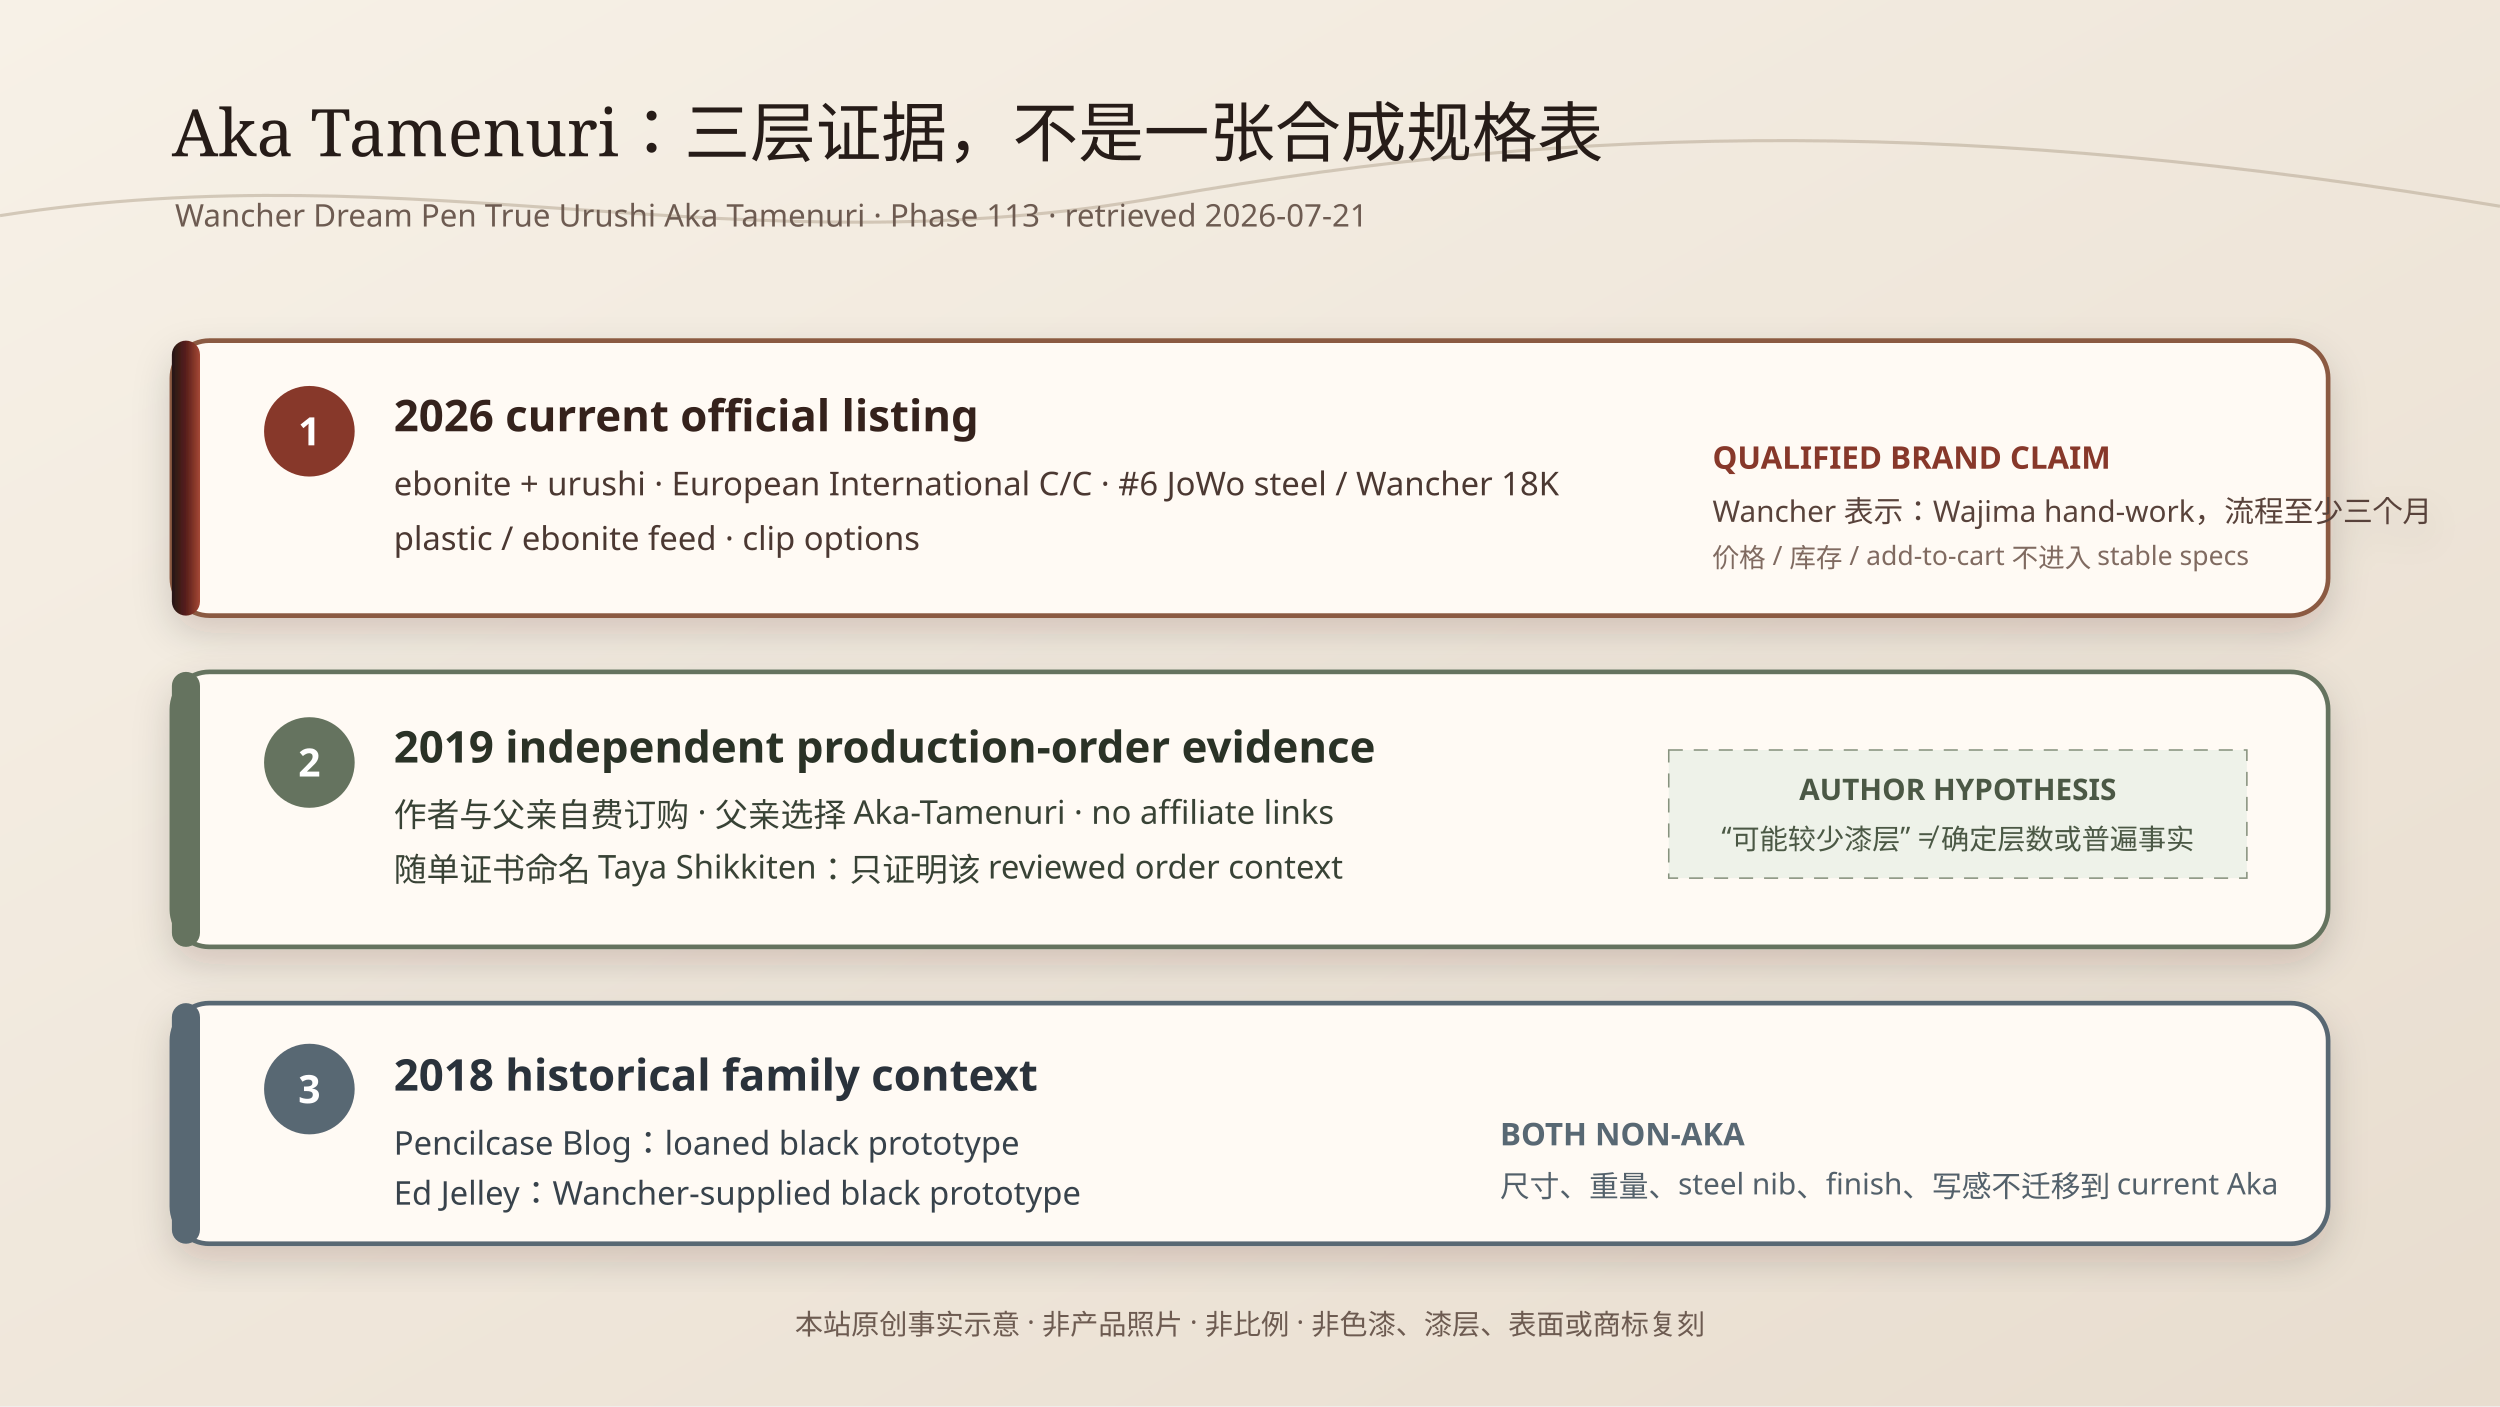
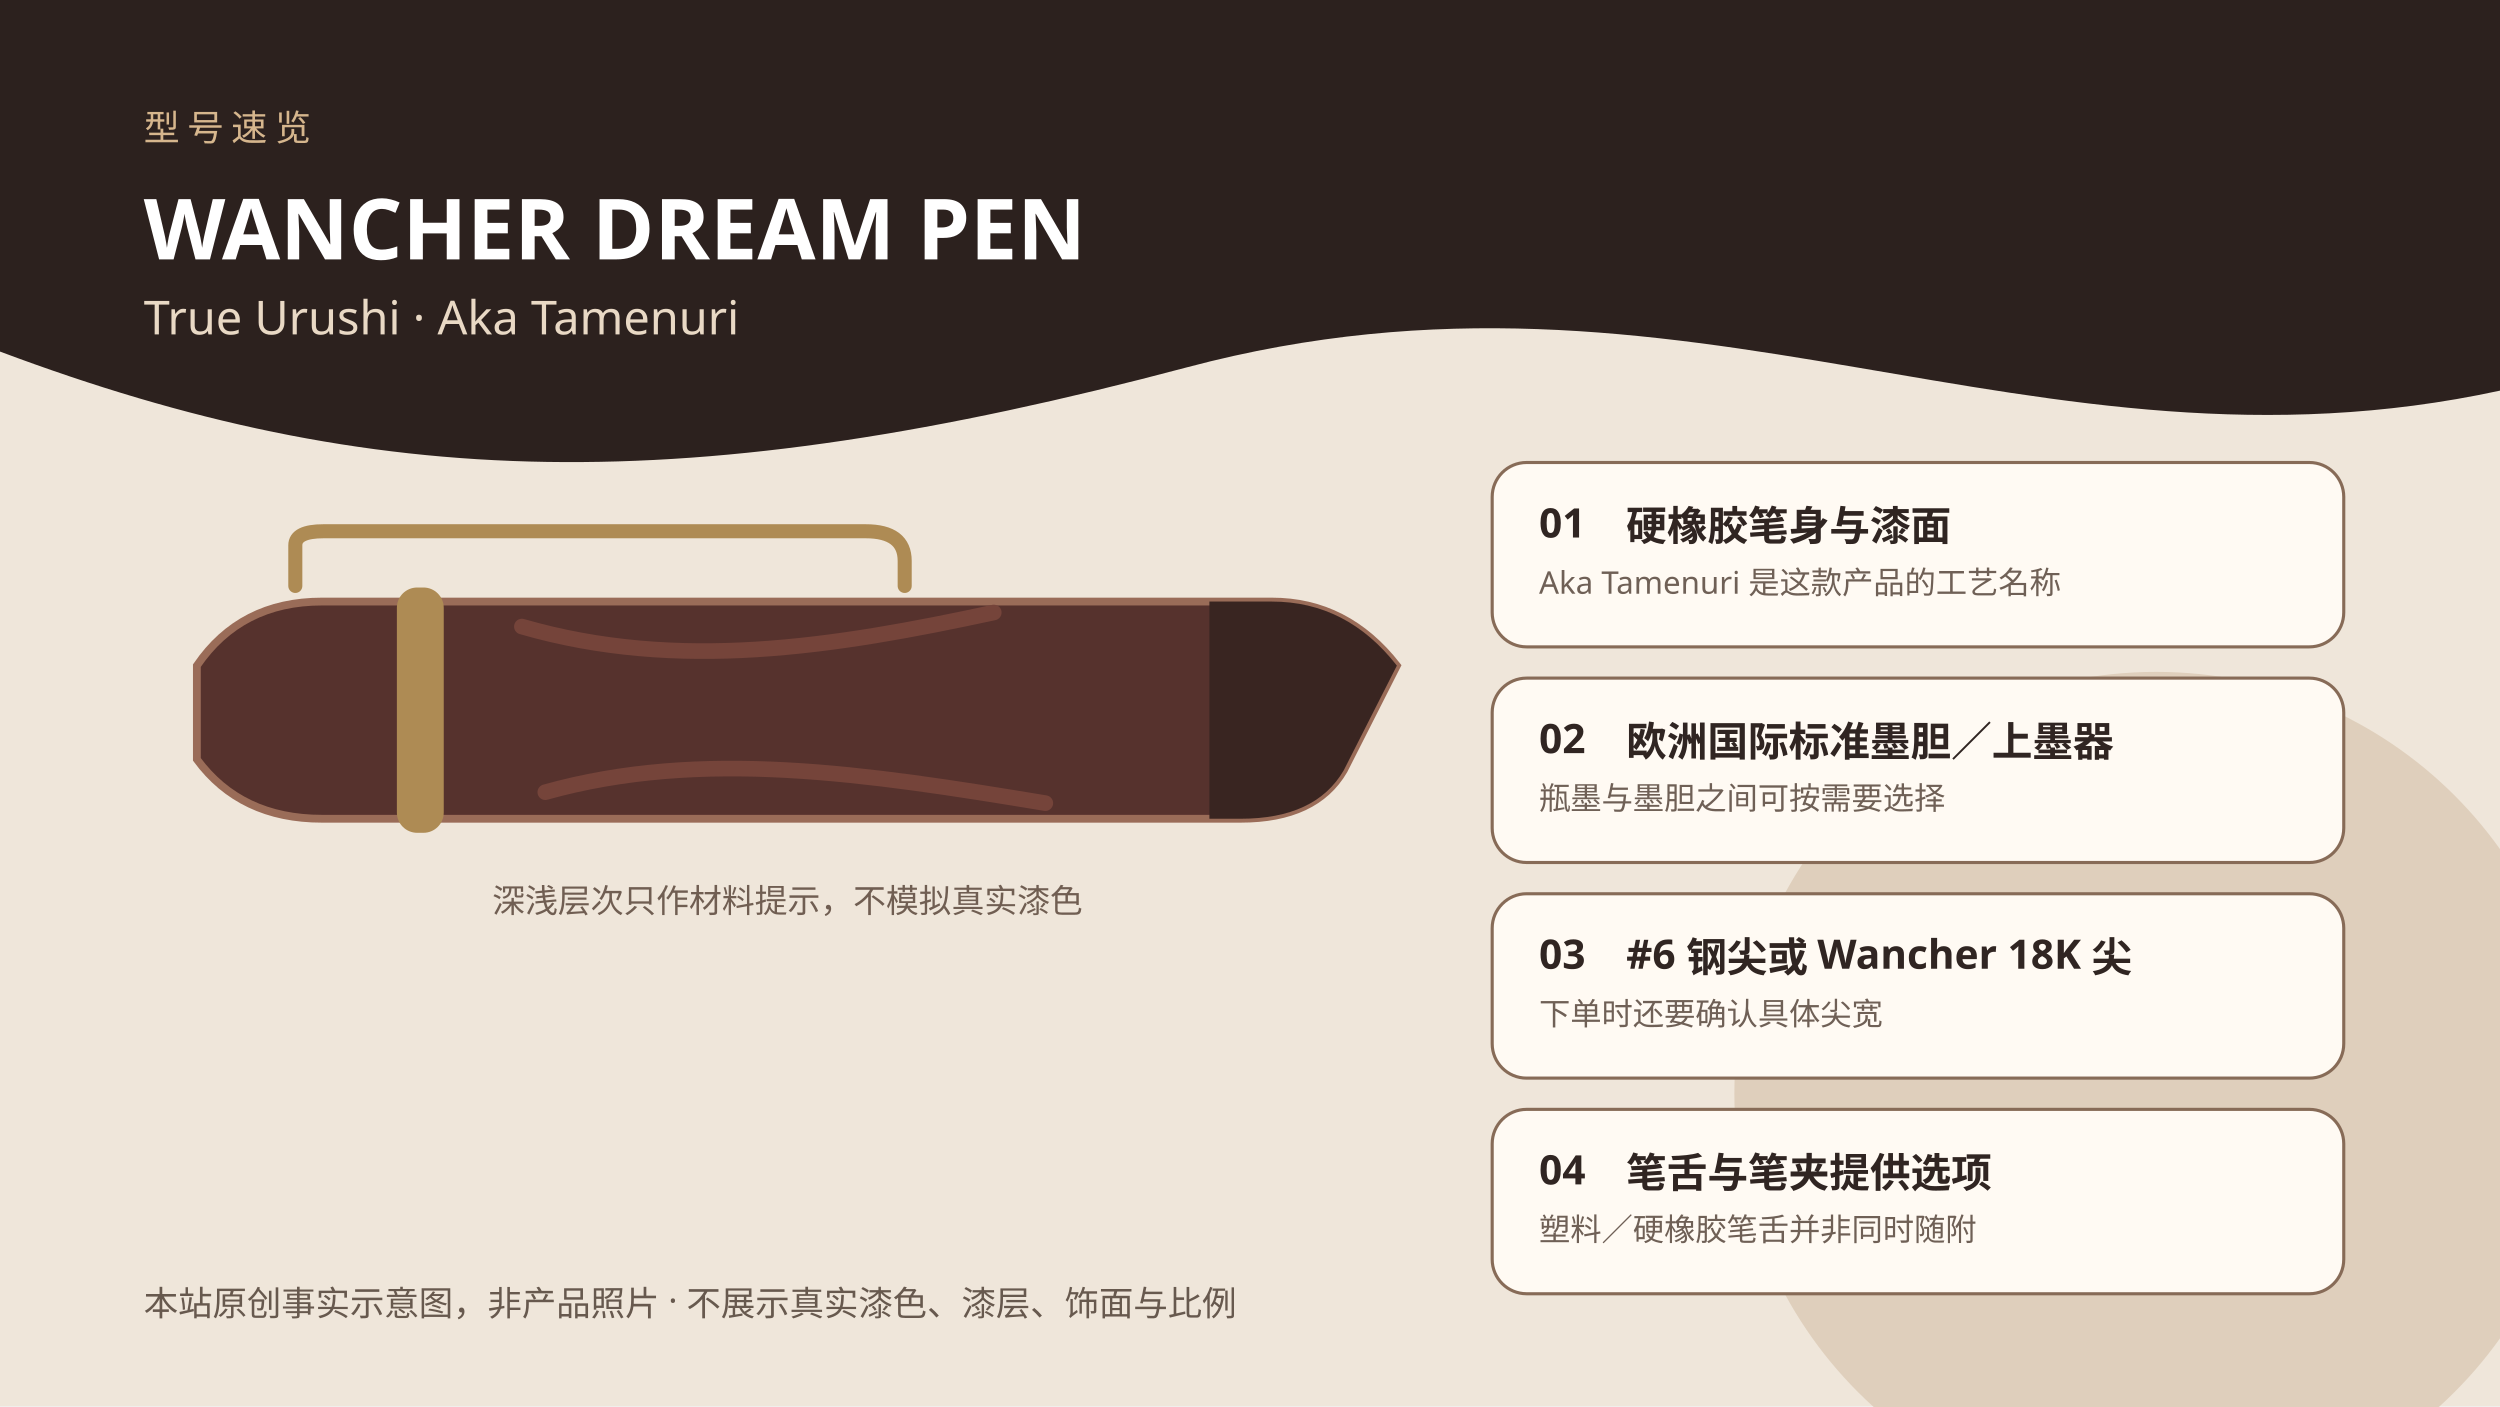
- <svg xmlns="http://www.w3.org/2000/svg" width="1600" height="900" viewBox="0 0 1600 900" role="img" aria-labelledby="title desc">
-   <defs>
-     <linearGradient id="paper" x1="0" y1="0" x2="1" y2="1">
-       <stop offset="0" stop-color="#f7f1e7" />
-       <stop offset="1" stop-color="#e8ddcf" />
-     </linearGradient>
-     <linearGradient id="aka" x1="0" y1="0" x2="1" y2="0">
-       <stop offset="0" stop-color="#241817" />
-       <stop offset="0.52" stop-color="#5b201b" />
-       <stop offset="1" stop-color="#a54835" />
-     </linearGradient>
-     <filter id="shadow" x="-20%" y="-20%" width="140%" height="140%">
-       <feDropShadow dx="0" dy="10" stdDeviation="12" flood-color="#2a1e1a" flood-opacity=".16" />
-     </filter>
-   </defs>
-   <rect width="1600" height="900" fill="url(#paper)" />
-   <path d="M0 138 C270 96 472 174 744 126 S1264 76 1600 132" fill="none" stroke="#b7a894" stroke-width="2" opacity=".55" />
-   <text x="110" y="100" font-family="Georgia, serif" font-size="42" fill="#261c18">Aka Tamenuri：三层证据，不是一张合成规格表</text>
-   <text x="112" y="145" font-family="system-ui, sans-serif" font-size="20" fill="#6d5b51">Wancher Dream Pen True Urushi Aka Tamenuri · Phase 113 · retrieved 2026-07-21</text>
-   <g transform="translate(110 218)" filter="url(#shadow)">
-     <rect width="1380" height="176" rx="24" fill="#fffaf4" stroke="#8b5a43" stroke-width="3" />
-     <rect width="18" height="176" rx="9" fill="url(#aka)" />
-     <circle cx="88" cy="58" r="29" fill="#87372a" />
-     <text x="88" y="67" text-anchor="middle" font-family="system-ui, sans-serif" font-size="25" font-weight="700" fill="#fff">1</text>
-     <text x="142" y="58" font-family="system-ui, sans-serif" font-size="28" font-weight="700" fill="#34221d">2026 current official listing</text>
-     <text x="142" y="99" font-family="system-ui, sans-serif" font-size="21" fill="#4b3831">ebonite + urushi · European International C/C · #6 JoWo steel / Wancher 18K</text>
-     <text x="142" y="134" font-family="system-ui, sans-serif" font-size="21" fill="#4b3831">plastic / ebonite feed · clip options</text>
-     <text x="986" y="82" font-family="system-ui, sans-serif" font-size="20" font-weight="700" fill="#87372a">QUALIFIED BRAND CLAIM</text>
-     <text x="986" y="116" font-family="system-ui, sans-serif" font-size="19" fill="#59433a">Wancher 表示：Wajima hand-work，流程至少三个月</text>
-     <text x="986" y="145" font-family="system-ui, sans-serif" font-size="17" fill="#806b61">价格 / 库存 / add-to-cart 不进入 stable specs</text>
+ <svg xmlns="http://www.w3.org/2000/svg" width="1600" height="900" viewBox="0 0 1600 900" role="img" aria-labelledby="title desc" data-license="site-original" data-kind="factual-svg">
+   <rect width="1600" height="900" fill="#efe6da" />
+   <path d="M0 0 H1600 V250 C1300 315 1080 150 760 235 S240 315 0 225Z" fill="#2c211e" />
+   <circle cx="1380" cy="700" r="270" fill="#dfcfbc" />
+   <g font-family="system-ui, 'PingFang SC', 'Microsoft YaHei', sans-serif">
+     <text x="92" y="90" fill="#d6b68d" font-size="23" letter-spacing="5">型号速览</text>
+     <text x="92" y="166" fill="#ffffff" font-size="54" font-weight="750">WANCHER DREAM PEN</text>
+     <text x="92" y="214" fill="#e9d9c5" font-size="30">True Urushi · Aka Tamenuri</text>
  </g>
-   <g transform="translate(110 430)" filter="url(#shadow)">
-     <rect width="1380" height="176" rx="24" fill="#fffaf4" stroke="#65735e" stroke-width="3" />
-     <rect width="18" height="176" rx="9" fill="#65735e" />
-     <circle cx="88" cy="58" r="29" fill="#65735e" />
-     <text x="88" y="67" text-anchor="middle" font-family="system-ui, sans-serif" font-size="25" font-weight="700" fill="#fff">2</text>
-     <text x="142" y="58" font-family="system-ui, sans-serif" font-size="28" font-weight="700" fill="#293127">2019 independent production-order evidence</text>
-     <text x="142" y="99" font-family="system-ui, sans-serif" font-size="21" fill="#394336">作者与父亲自费订购 · 父亲选择 Aka-Tamenuri · no affiliate links</text>
-     <text x="142" y="134" font-family="system-ui, sans-serif" font-size="21" fill="#394336">随单证书命名 Taya Shikkiten：只证明该 reviewed order context</text>
-     <path d="M958 50 h370 v82 h-370 z" fill="#eef2e9" stroke="#87927e" stroke-dasharray="9 7" />
-     <text x="1143" y="82" text-anchor="middle" font-family="system-ui, sans-serif" font-size="19" font-weight="700" fill="#4b5945">AUTHOR HYPOTHESIS</text>
-     <text x="1143" y="112" text-anchor="middle" font-family="system-ui, sans-serif" font-size="18" fill="#4b5945">“可能较少漆层” ≠ 确定层数或普遍事实</text>
+   <g transform="translate(84 340)">
+     <path d="M42 86 Q70 45 122 45 H730 Q778 45 810 86 L776 153 Q758 184 710 184 H122 Q70 184 42 146Z" fill="#56322d" stroke="#9a6c58" stroke-width="5" />
+     <rect x="170" y="36" width="30" height="157" rx="13" fill="#ae8b54" />
+     <path d="M690 45 H730 Q778 45 810 86 L776 153 Q758 184 710 184 H690Z" fill="#392521" />
+     <path d="M105 35 V9 Q105 0 123 0 H470 Q495 0 495 19 V35" fill="none" stroke="#ae8b54" stroke-width="9" stroke-linecap="round" />
+     <path d="M250 61 C350 90 450 74 552 52 M265 167 C365 139 470 155 585 174" fill="none" stroke="#75443a" stroke-width="10" stroke-linecap="round" />
+     <text x="420" y="244" text-anchor="middle" fill="#705e52" font-family="system-ui, 'PingFang SC', sans-serif" font-size="21">深浅层次只作材料提示，不模拟真实漆色</text>
  </g>
-   <g transform="translate(110 642)" filter="url(#shadow)">
-     <rect width="1380" height="154" rx="24" fill="#fffaf4" stroke="#596773" stroke-width="3" />
-     <rect width="18" height="154" rx="9" fill="#596773" />
-     <circle cx="88" cy="55" r="29" fill="#596773" />
-     <text x="88" y="64" text-anchor="middle" font-family="system-ui, sans-serif" font-size="25" font-weight="700" fill="#fff">3</text>
-     <text x="142" y="56" font-family="system-ui, sans-serif" font-size="28" font-weight="700" fill="#29323a">2018 historical family context</text>
-     <text x="142" y="97" font-family="system-ui, sans-serif" font-size="21" fill="#37434c">Pencilcase Blog：loaned black prototype</text>
-     <text x="142" y="129" font-family="system-ui, sans-serif" font-size="21" fill="#37434c">Ed Jelley：Wancher-supplied black prototype</text>
-     <text x="850" y="91" font-family="system-ui, sans-serif" font-size="20" font-weight="700" fill="#596773">BOTH NON-AKA</text>
-     <text x="850" y="124" font-family="system-ui, sans-serif" font-size="19" fill="#53616b">尺寸、重量、steel nib、finish、写感不迁移到 current Aka</text>
+   <g transform="translate(955 296)" font-family="system-ui, 'PingFang SC', 'Microsoft YaHei', sans-serif">
+     <rect width="545" height="118" rx="22" fill="#fffaf3" stroke="#876b57" stroke-width="2" />
+     <text x="30" y="48" fill="#302522" font-size="26" font-weight="700">01　硬橡胶笔身与漆面</text>
+     <text x="30" y="84" fill="#6f6056" font-size="20">Aka Tamenuri 是这款产品的工艺名称</text>
+     <rect y="138" width="545" height="118" rx="22" fill="#fffaf3" stroke="#876b57" stroke-width="2" />
+     <text x="30" y="186" fill="#302522" font-size="26" font-weight="700">02　欧洲国际标准墨胆／上墨器</text>
+     <text x="30" y="222" fill="#6f6056" font-size="20">瓶墨与墨胆之间可按需要选择</text>
+     <rect y="276" width="545" height="118" rx="22" fill="#fffaf3" stroke="#876b57" stroke-width="2" />
+     <text x="30" y="324" fill="#302522" font-size="26" font-weight="700">03　#6 钢尖或 Wancher 18K 尖</text>
+     <text x="30" y="360" fill="#6f6056" font-size="20">下单时还要确认具体尖宽</text>
+     <rect y="414" width="545" height="118" rx="22" fill="#fffaf3" stroke="#876b57" stroke-width="2" />
+     <text x="30" y="462" fill="#302522" font-size="26" font-weight="700">04　笔舌与笔夹提供选项</text>
+     <text x="30" y="498" fill="#6f6056" font-size="20">塑料／硬橡胶笔舌并非同时随附</text>
  </g>
-   <text x="800" y="854" text-anchor="middle" font-family="system-ui, sans-serif" font-size="18" fill="#6d5b51">本站原创事实示意 · 非产品照片 · 非比例 · 非色漆、漆层、表面或商标复刻</text>
+   <text x="92" y="842" fill="#67594e" font-family="system-ui, 'PingFang SC', sans-serif" font-size="22">本站原创事实示意图，非产品照片 · 不展示真实漆色、漆层、饰面与比例</text>
</svg>
